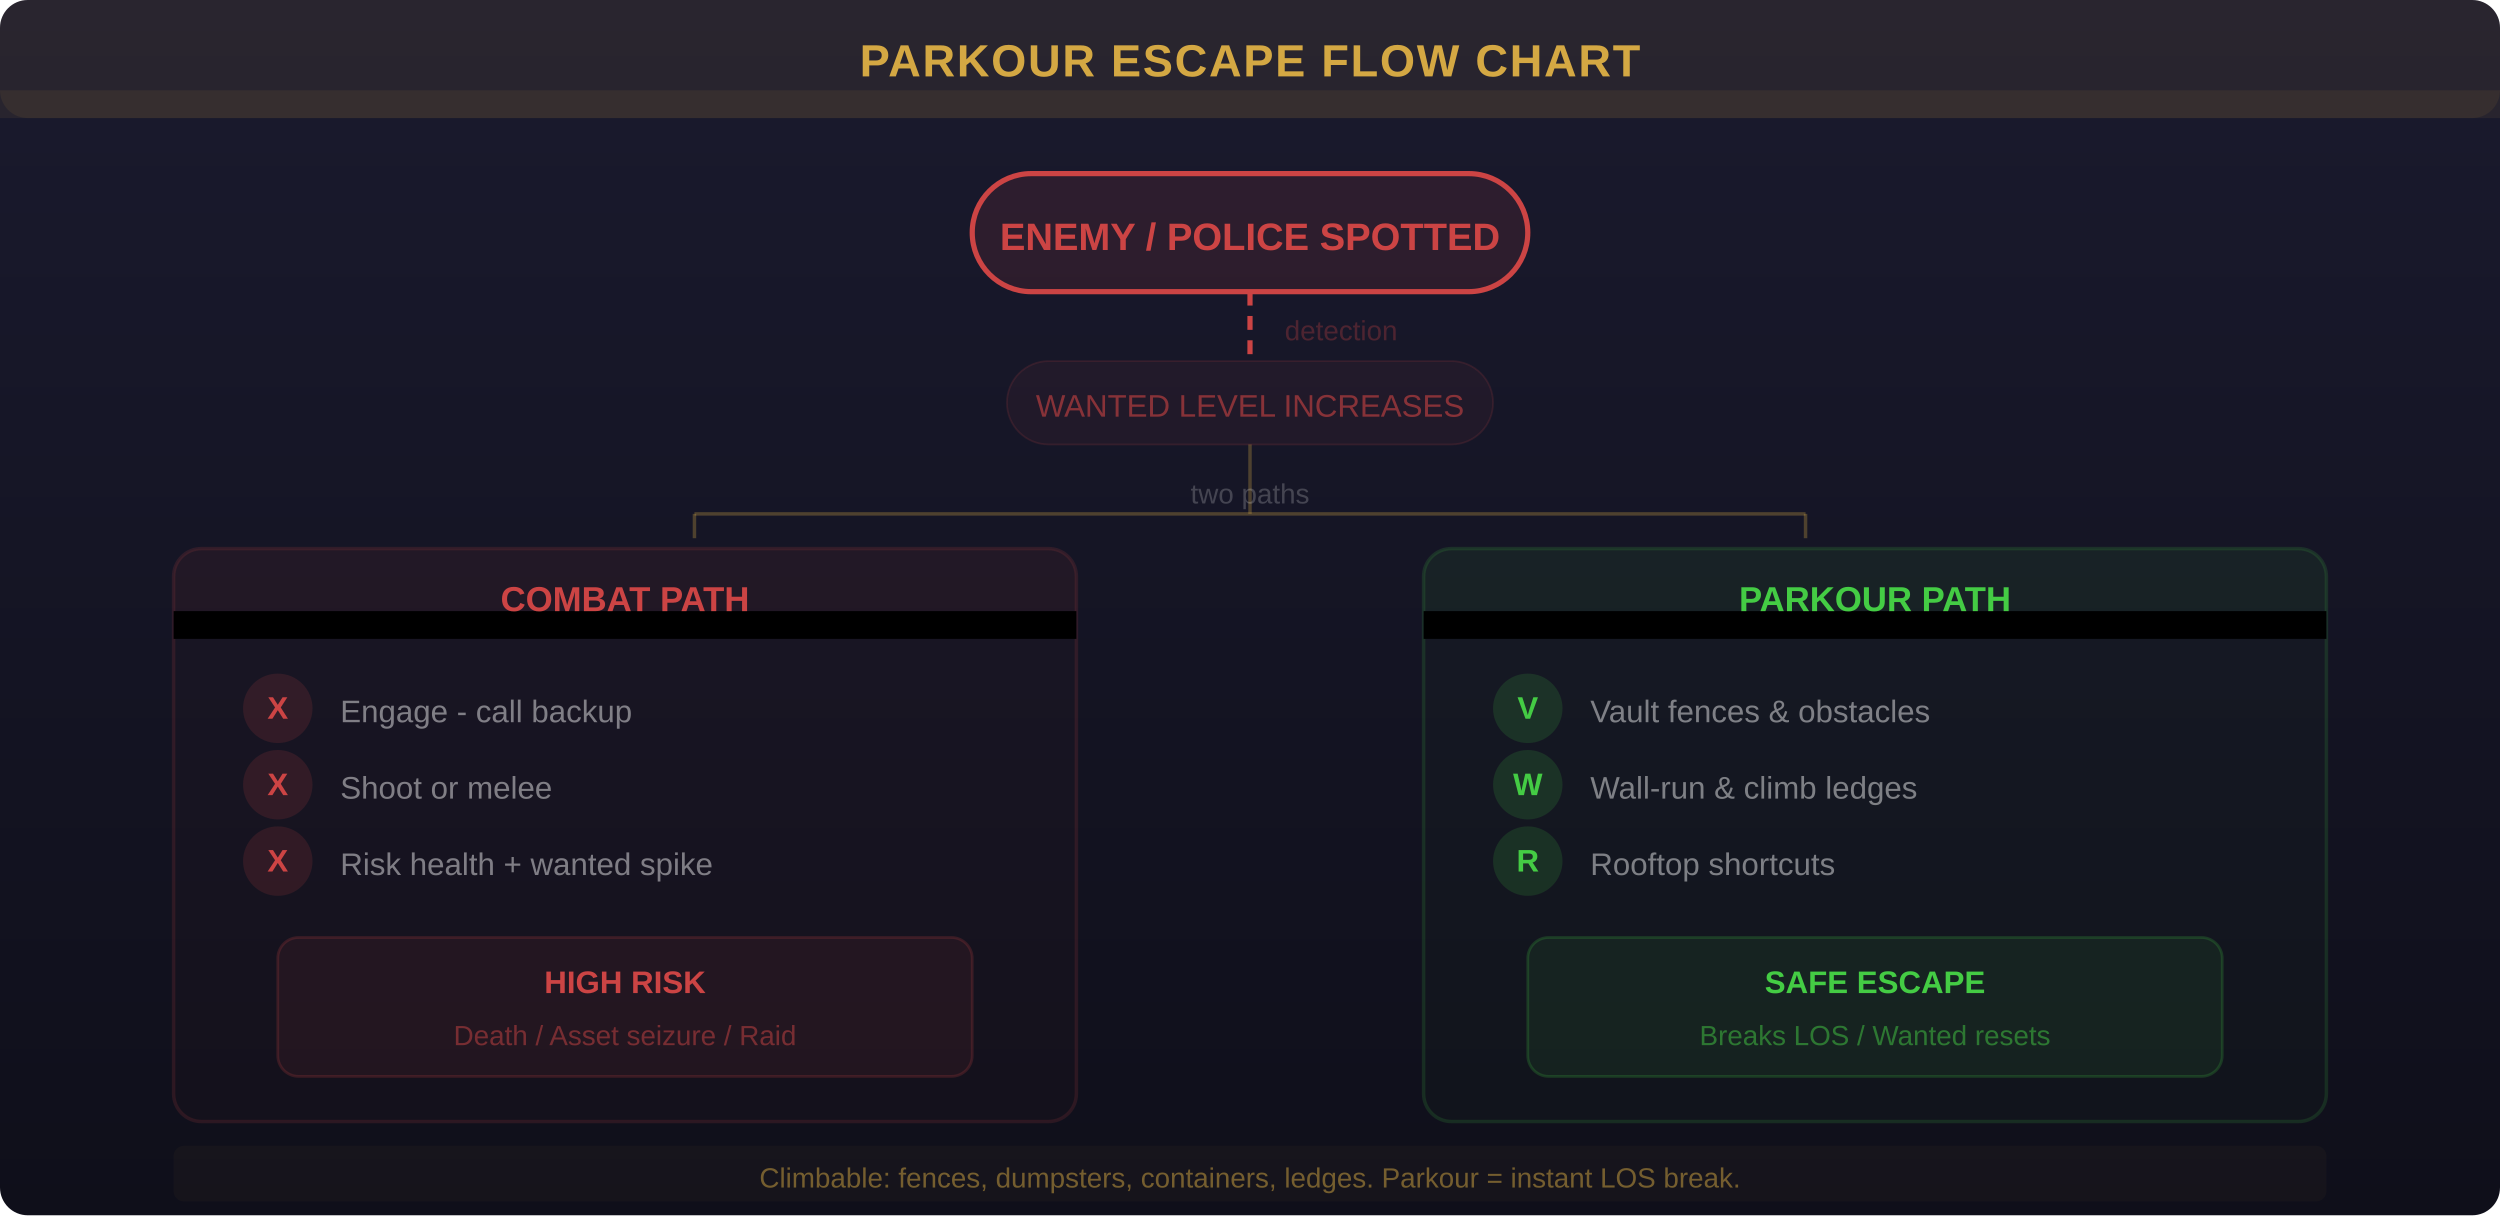
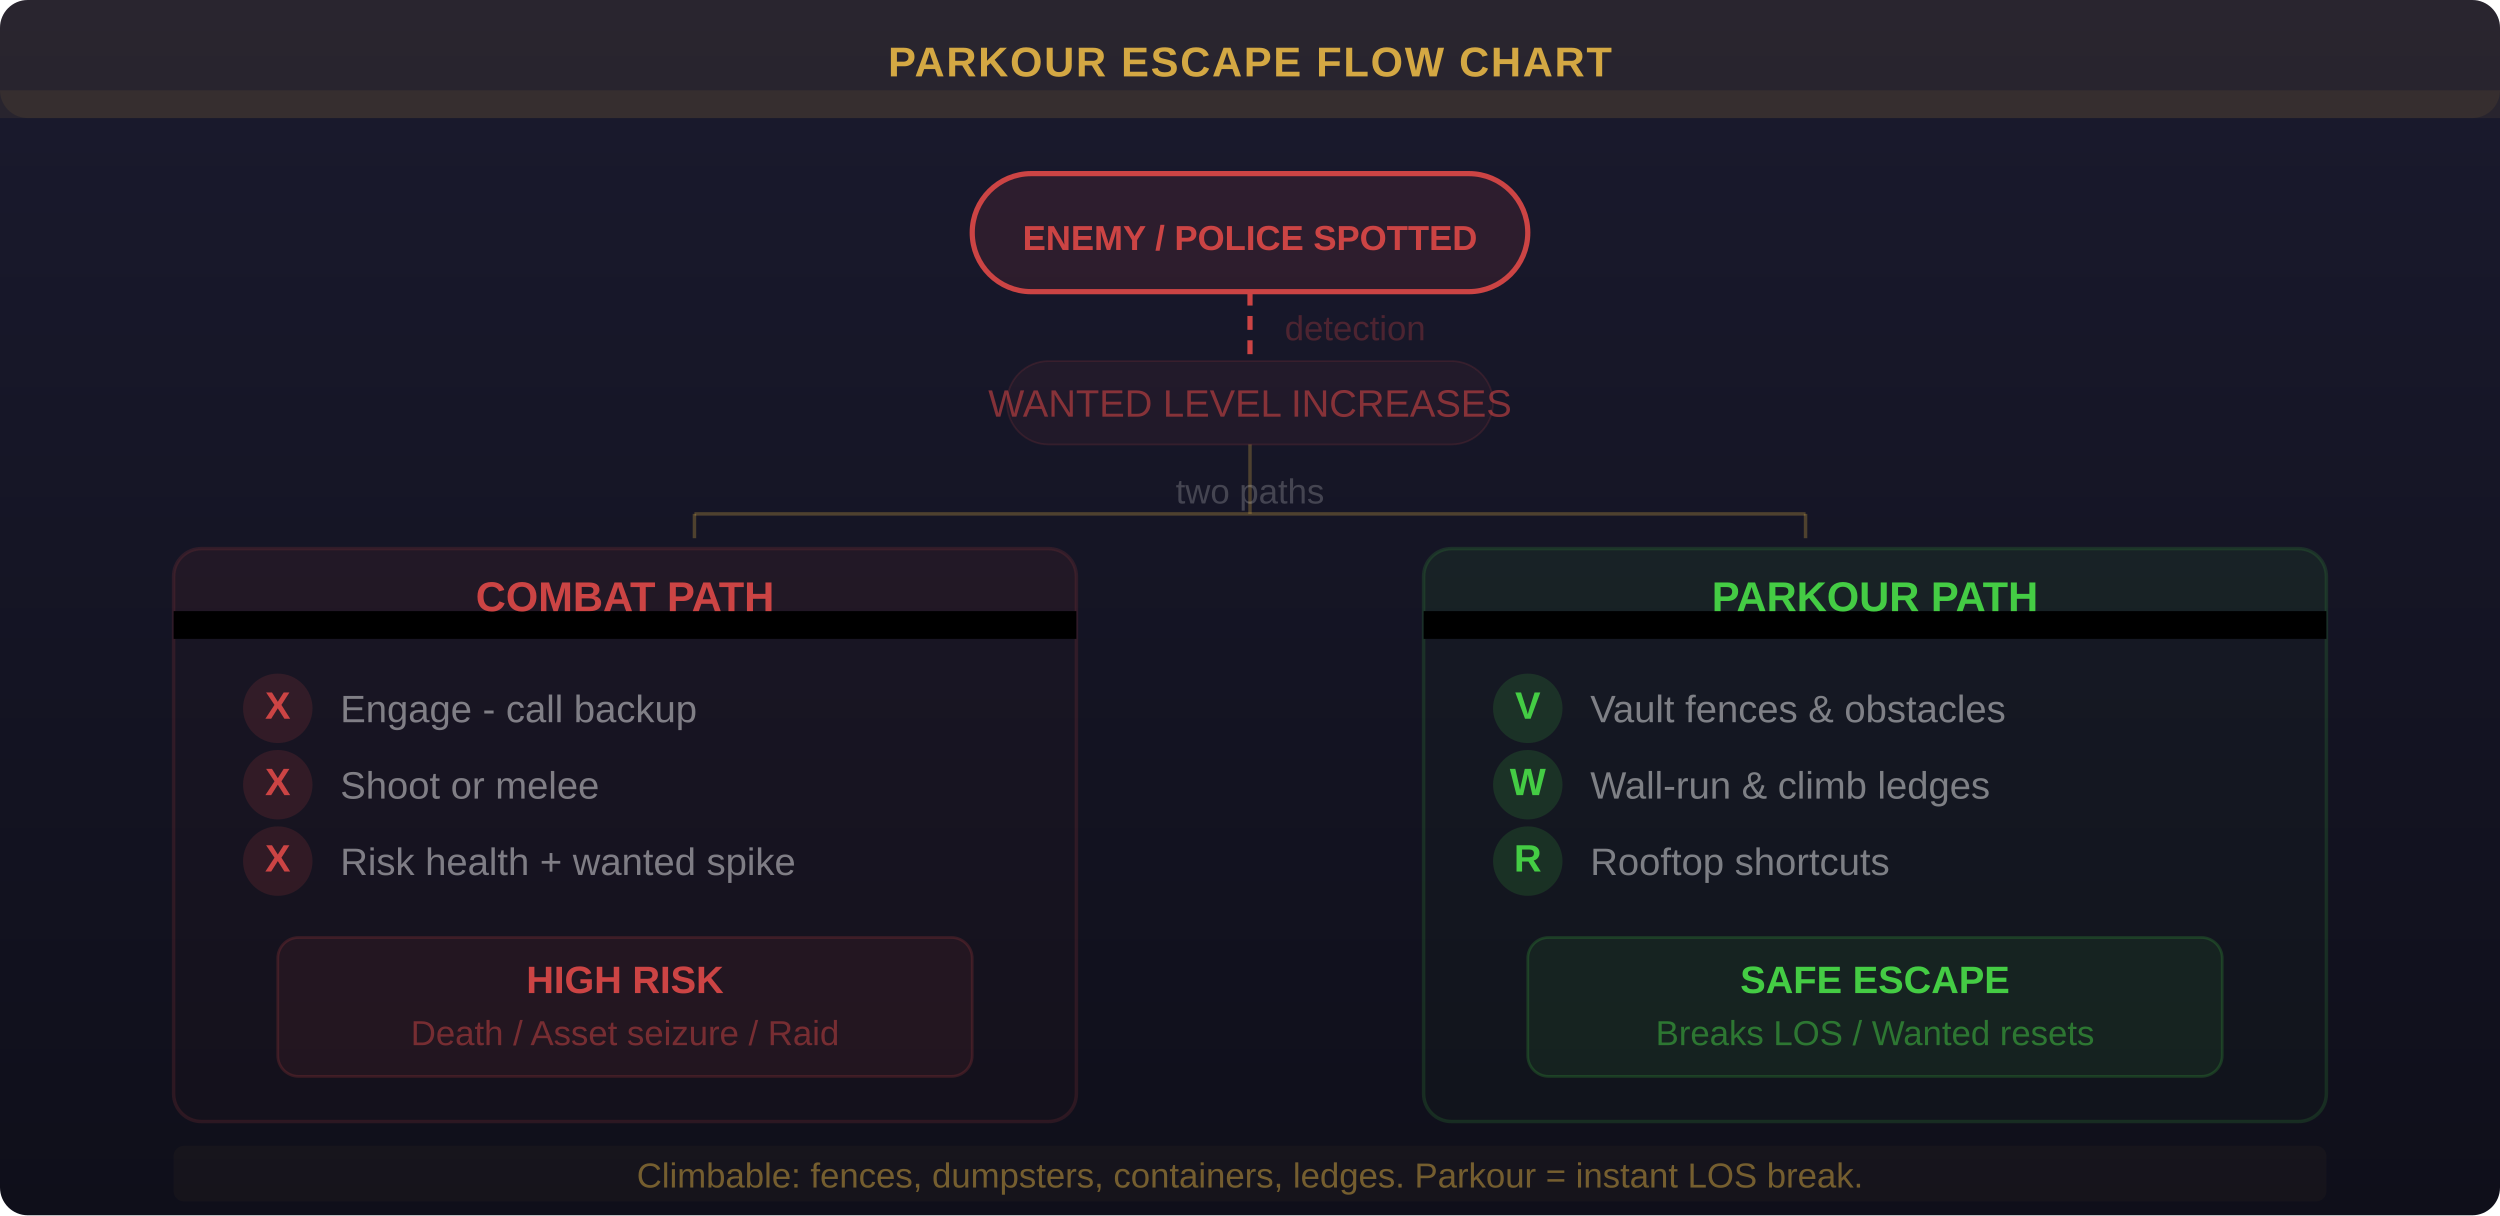
<svg xmlns="http://www.w3.org/2000/svg" viewBox="0 0 720 350" width="720" height="350">
  <defs>
    <linearGradient id="bg" x1="0" y1="0" x2="0" y2="1">
      <stop offset="0%" stop-color="#1a1a2e" />
      <stop offset="100%" stop-color="#0f0f1a" />
    </linearGradient>
  </defs>
  <rect width="720" height="350" fill="url(#bg)" rx="8" />
  <rect x="0" y="0" width="720" height="34" fill="rgba(212,168,67,0.08)" rx="8" />
  <rect x="0" y="26" width="720" height="8" fill="rgba(212,168,67,0.08)" />
-   <text x="360" y="22" text-anchor="middle" fill="#d4a843" font-family="'Segoe UI',Arial,sans-serif" font-size="13" font-weight="bold" letter-spacing="0.5">PARKOUR ESCAPE FLOW CHART</text>
+   <text x="360" y="22" text-anchor="middle" fill="#d4a843" font-family="'Segoe UI',Arial,sans-serif" font-size="12" font-weight="bold" letter-spacing="0.5">PARKOUR ESCAPE FLOW CHART</text>
  <rect x="280" y="50" width="160" height="34" rx="17" fill="rgba(204,68,68,0.12)" stroke="#cc4444" stroke-width="1.5" />
-   <text x="360" y="72" text-anchor="middle" fill="#cc4444" font-family="Arial,sans-serif" font-size="11" font-weight="bold">ENEMY / POLICE SPOTTED</text>
+   <text x="360" y="72" text-anchor="middle" fill="#cc4444" font-family="Arial,sans-serif" font-size="10" font-weight="bold">ENEMY / POLICE SPOTTED</text>
  <line x1="360" y1="84" x2="360" y2="104" stroke="#cc4444" stroke-width="1.5" stroke-dasharray="4,3" />
-   <text x="370" y="98" fill="rgba(204,68,68,0.3)" font-family="Arial,sans-serif" font-size="8">detection</text>
+   <text x="370" y="98" fill="rgba(204,68,68,0.3)" font-family="Arial,sans-serif" font-size="10">detection</text>
  <rect x="290" y="104" width="140" height="24" rx="12" fill="rgba(204,68,68,0.06)" stroke="rgba(204,68,68,0.15)" stroke-width="0.5" />
-   <text x="360" y="120" text-anchor="middle" fill="rgba(204,68,68,0.6)" font-family="Arial,sans-serif" font-size="9">WANTED LEVEL INCREASES</text>
+   <text x="360" y="120" text-anchor="middle" fill="rgba(204,68,68,0.6)" font-family="Arial,sans-serif" font-size="11">WANTED LEVEL INCREASES</text>
  <line x1="360" y1="128" x2="360" y2="148" stroke="rgba(212,168,67,0.3)" stroke-width="1" />
  <line x1="200" y1="148" x2="520" y2="148" stroke="rgba(212,168,67,0.3)" stroke-width="1" />
  <line x1="200" y1="148" x2="200" y2="155" stroke="rgba(212,168,67,0.3)" stroke-width="1" />
  <line x1="520" y1="148" x2="520" y2="155" stroke="rgba(212,168,67,0.3)" stroke-width="1" />
-   <text x="360" y="145" text-anchor="middle" fill="rgba(255,255,255,0.2)" font-family="Arial,sans-serif" font-size="8">two paths</text>
+   <text x="360" y="145" text-anchor="middle" fill="rgba(255,255,255,0.2)" font-family="Arial,sans-serif" font-size="10">two paths</text>
  <rect x="50" y="158" width="260" height="165" rx="8" fill="rgba(204,68,68,0.02)" stroke="rgba(204,68,68,0.15)" stroke-width="1" />
  <rect x="50" y="158" width="260" height="26" rx="8" fill="rgba(204,68,68,0.05)" />
  <rect x="50" y="176" width="260" height="8" />
-   <text x="180" y="176" text-anchor="middle" fill="#cc4444" font-family="Arial,sans-serif" font-size="10" font-weight="bold">COMBAT PATH</text>
+   <text x="180" y="176" text-anchor="middle" fill="#cc4444" font-family="Arial,sans-serif" font-size="12" font-weight="bold">COMBAT PATH</text>
  <circle cx="80" cy="204" r="10" fill="rgba(204,68,68,0.15)" />
-   <text x="80" y="207" text-anchor="middle" fill="#cc4444" font-family="Arial,sans-serif" font-size="9" font-weight="bold">X</text>
-   <text x="98" y="208" fill="rgba(255,255,255,0.45)" font-family="Arial,sans-serif" font-size="9">Engage - call backup</text>
+   <text x="80" y="207" text-anchor="middle" fill="#cc4444" font-family="Arial,sans-serif" font-size="11" font-weight="bold">X</text>
+   <text x="98" y="208" fill="rgba(255,255,255,0.45)" font-family="Arial,sans-serif" font-size="11">Engage - call backup</text>
  <circle cx="80" cy="226" r="10" fill="rgba(204,68,68,0.15)" />
-   <text x="80" y="229" text-anchor="middle" fill="#cc4444" font-family="Arial,sans-serif" font-size="9" font-weight="bold">X</text>
-   <text x="98" y="230" fill="rgba(255,255,255,0.45)" font-family="Arial,sans-serif" font-size="9">Shoot or melee</text>
+   <text x="80" y="229" text-anchor="middle" fill="#cc4444" font-family="Arial,sans-serif" font-size="11" font-weight="bold">X</text>
+   <text x="98" y="230" fill="rgba(255,255,255,0.45)" font-family="Arial,sans-serif" font-size="11">Shoot or melee</text>
  <circle cx="80" cy="248" r="10" fill="rgba(204,68,68,0.15)" />
-   <text x="80" y="251" text-anchor="middle" fill="#cc4444" font-family="Arial,sans-serif" font-size="9" font-weight="bold">X</text>
-   <text x="98" y="252" fill="rgba(255,255,255,0.45)" font-family="Arial,sans-serif" font-size="9">Risk health + wanted spike</text>
+   <text x="80" y="251" text-anchor="middle" fill="#cc4444" font-family="Arial,sans-serif" font-size="11" font-weight="bold">X</text>
+   <text x="98" y="252" fill="rgba(255,255,255,0.45)" font-family="Arial,sans-serif" font-size="11">Risk health + wanted spike</text>
  <rect x="80" y="270" width="200" height="40" rx="6" fill="rgba(204,68,68,0.08)" stroke="rgba(204,68,68,0.2)" stroke-width="0.8" />
-   <text x="180" y="286" text-anchor="middle" fill="#cc4444" font-family="Arial,sans-serif" font-size="9" font-weight="bold">HIGH RISK</text>
-   <text x="180" y="301" text-anchor="middle" fill="rgba(204,68,68,0.5)" font-family="Arial,sans-serif" font-size="8">Death / Asset seizure / Raid</text>
+   <text x="180" y="286" text-anchor="middle" fill="#cc4444" font-family="Arial,sans-serif" font-size="11" font-weight="bold">HIGH RISK</text>
+   <text x="180" y="301" text-anchor="middle" fill="rgba(204,68,68,0.5)" font-family="Arial,sans-serif" font-size="10">Death / Asset seizure / Raid</text>
  <rect x="410" y="158" width="260" height="165" rx="8" fill="rgba(68,204,68,0.02)" stroke="rgba(68,204,68,0.15)" stroke-width="1" />
  <rect x="410" y="158" width="260" height="26" rx="8" fill="rgba(68,204,68,0.05)" />
  <rect x="410" y="176" width="260" height="8" />
-   <text x="540" y="176" text-anchor="middle" fill="#44cc44" font-family="Arial,sans-serif" font-size="10" font-weight="bold">PARKOUR PATH</text>
+   <text x="540" y="176" text-anchor="middle" fill="#44cc44" font-family="Arial,sans-serif" font-size="12" font-weight="bold">PARKOUR PATH</text>
  <circle cx="440" cy="204" r="10" fill="rgba(68,204,68,0.15)" />
-   <text x="440" y="207" text-anchor="middle" fill="#44cc44" font-family="Arial,sans-serif" font-size="9" font-weight="bold">V</text>
-   <text x="458" y="208" fill="rgba(255,255,255,0.45)" font-family="Arial,sans-serif" font-size="9">Vault fences &amp; obstacles</text>
+   <text x="440" y="207" text-anchor="middle" fill="#44cc44" font-family="Arial,sans-serif" font-size="11" font-weight="bold">V</text>
+   <text x="458" y="208" fill="rgba(255,255,255,0.45)" font-family="Arial,sans-serif" font-size="11">Vault fences &amp; obstacles</text>
  <circle cx="440" cy="226" r="10" fill="rgba(68,204,68,0.15)" />
-   <text x="440" y="229" text-anchor="middle" fill="#44cc44" font-family="Arial,sans-serif" font-size="9" font-weight="bold">W</text>
-   <text x="458" y="230" fill="rgba(255,255,255,0.45)" font-family="Arial,sans-serif" font-size="9">Wall-run &amp; climb ledges</text>
+   <text x="440" y="229" text-anchor="middle" fill="#44cc44" font-family="Arial,sans-serif" font-size="11" font-weight="bold">W</text>
+   <text x="458" y="230" fill="rgba(255,255,255,0.45)" font-family="Arial,sans-serif" font-size="11">Wall-run &amp; climb ledges</text>
  <circle cx="440" cy="248" r="10" fill="rgba(68,204,68,0.15)" />
-   <text x="440" y="251" text-anchor="middle" fill="#44cc44" font-family="Arial,sans-serif" font-size="9" font-weight="bold">R</text>
-   <text x="458" y="252" fill="rgba(255,255,255,0.45)" font-family="Arial,sans-serif" font-size="9">Rooftop shortcuts</text>
+   <text x="440" y="251" text-anchor="middle" fill="#44cc44" font-family="Arial,sans-serif" font-size="11" font-weight="bold">R</text>
+   <text x="458" y="252" fill="rgba(255,255,255,0.45)" font-family="Arial,sans-serif" font-size="11">Rooftop shortcuts</text>
  <rect x="440" y="270" width="200" height="40" rx="6" fill="rgba(68,204,68,0.08)" stroke="rgba(68,204,68,0.2)" stroke-width="0.8" />
-   <text x="540" y="286" text-anchor="middle" fill="#44cc44" font-family="Arial,sans-serif" font-size="9" font-weight="bold">SAFE ESCAPE</text>
-   <text x="540" y="301" text-anchor="middle" fill="rgba(68,204,68,0.5)" font-family="Arial,sans-serif" font-size="8">Breaks LOS / Wanted resets</text>
+   <text x="540" y="286" text-anchor="middle" fill="#44cc44" font-family="Arial,sans-serif" font-size="11" font-weight="bold">SAFE ESCAPE</text>
+   <text x="540" y="301" text-anchor="middle" fill="rgba(68,204,68,0.5)" font-family="Arial,sans-serif" font-size="10">Breaks LOS / Wanted resets</text>
  <rect x="50" y="330" width="620" height="16" rx="3" fill="rgba(212,168,67,0.04)" />
-   <text x="360" y="342" text-anchor="middle" fill="rgba(212,168,67,0.5)" font-family="Arial,sans-serif" font-size="8">Climbable: fences, dumpsters, containers, ledges. Parkour = instant LOS break.</text>
+   <text x="360" y="342" text-anchor="middle" fill="rgba(212,168,67,0.5)" font-family="Arial,sans-serif" font-size="10">Climbable: fences, dumpsters, containers, ledges. Parkour = instant LOS break.</text>
</svg>
